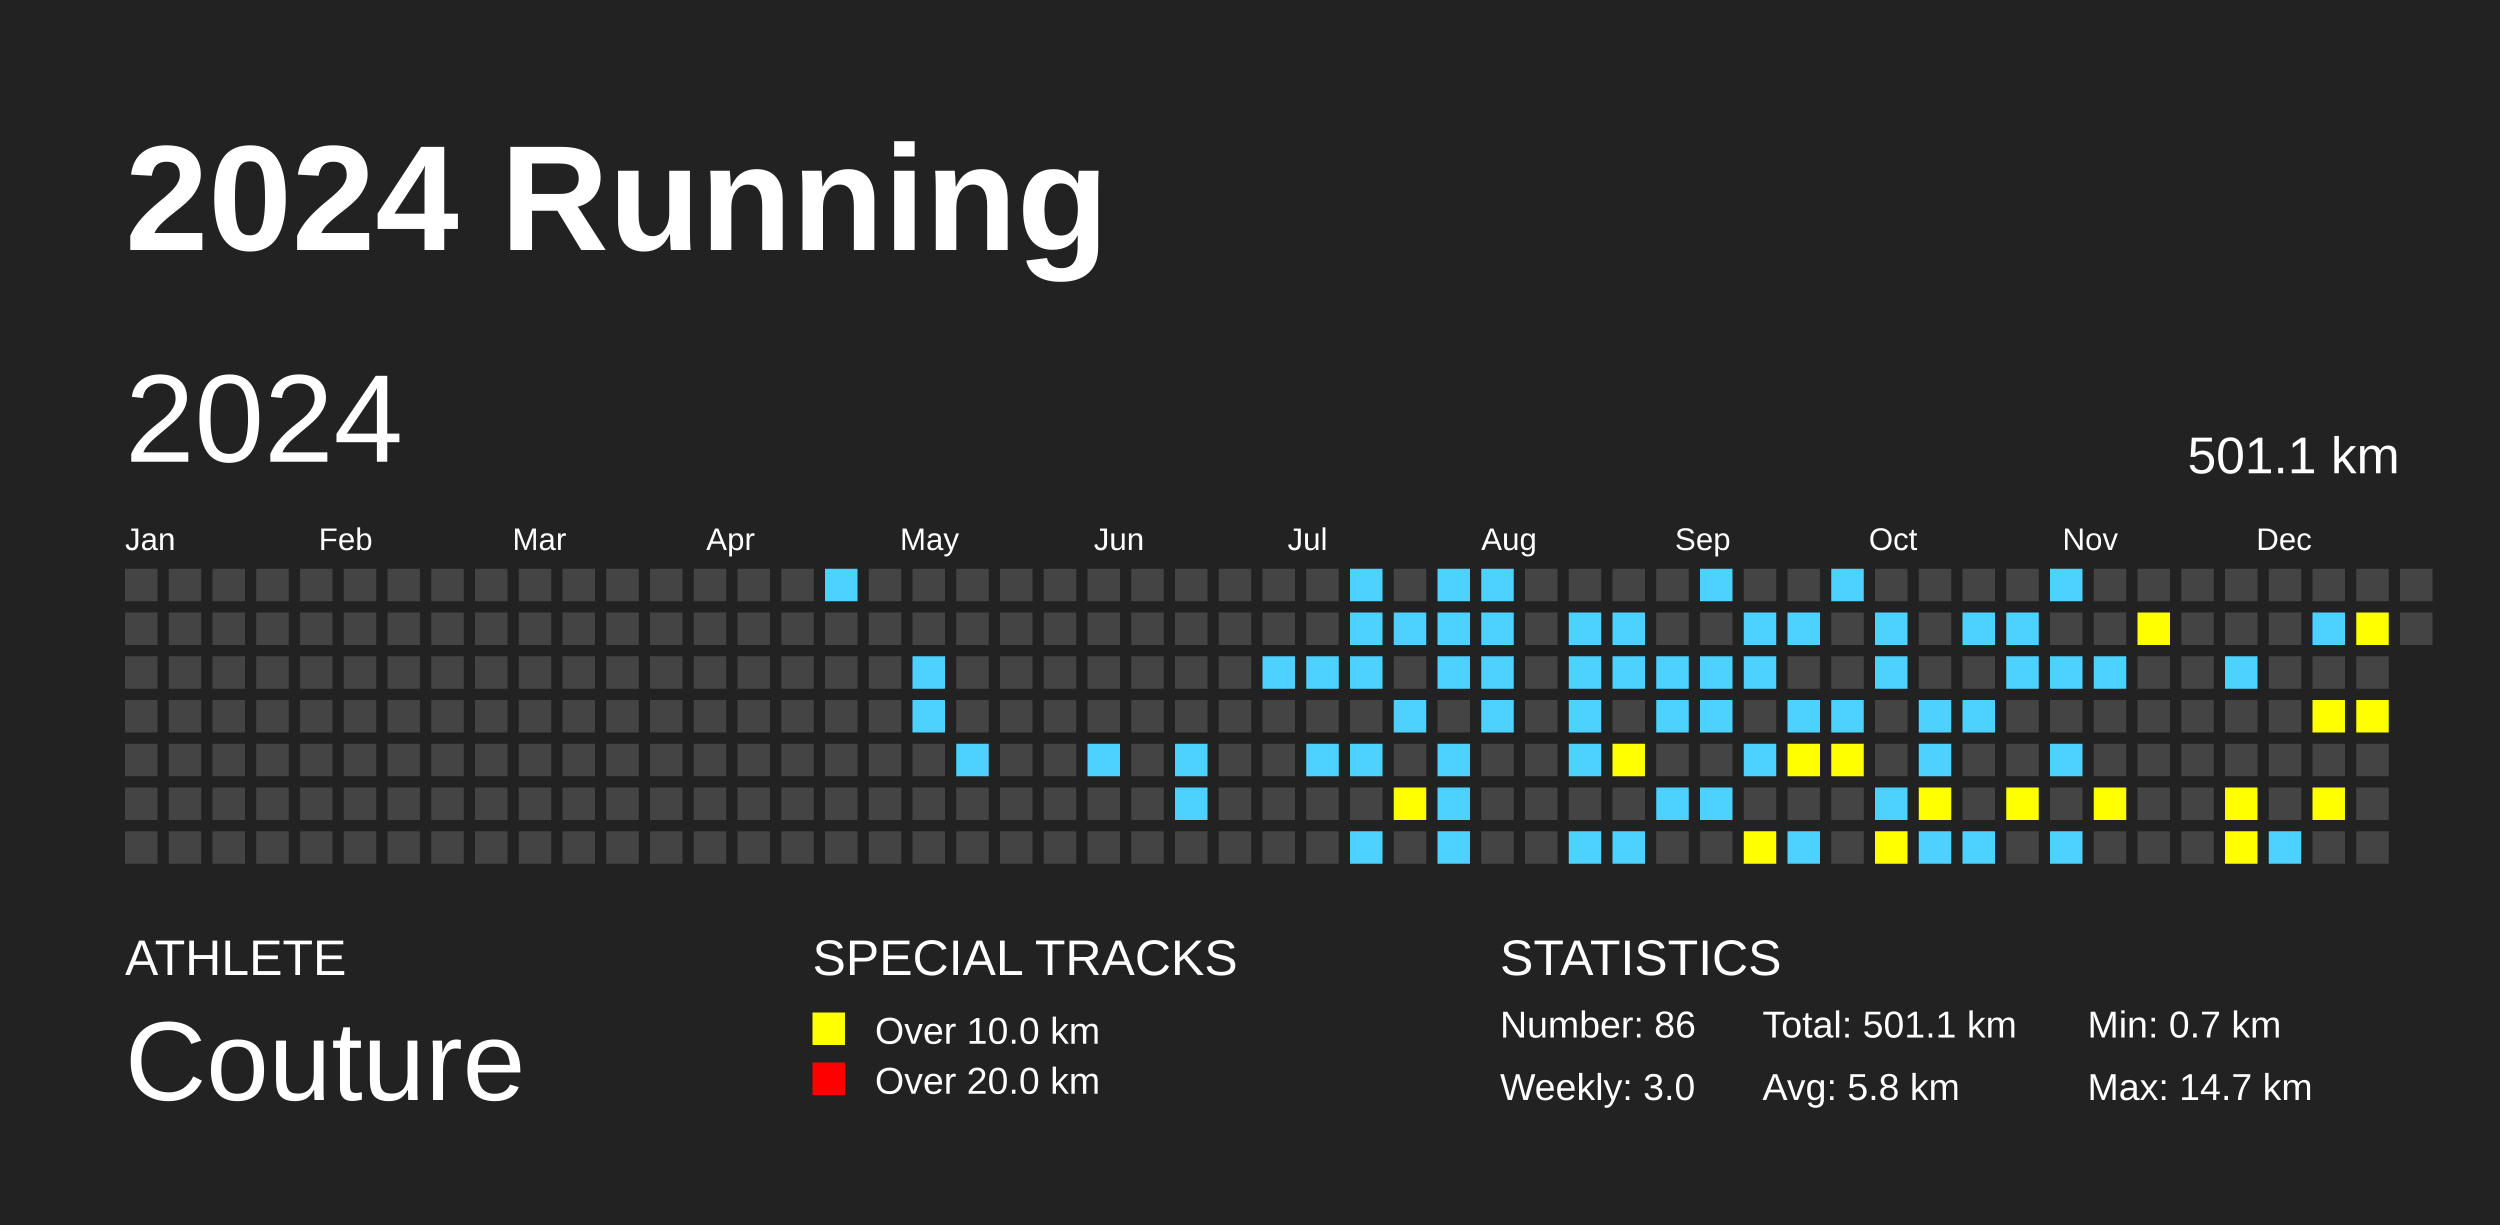
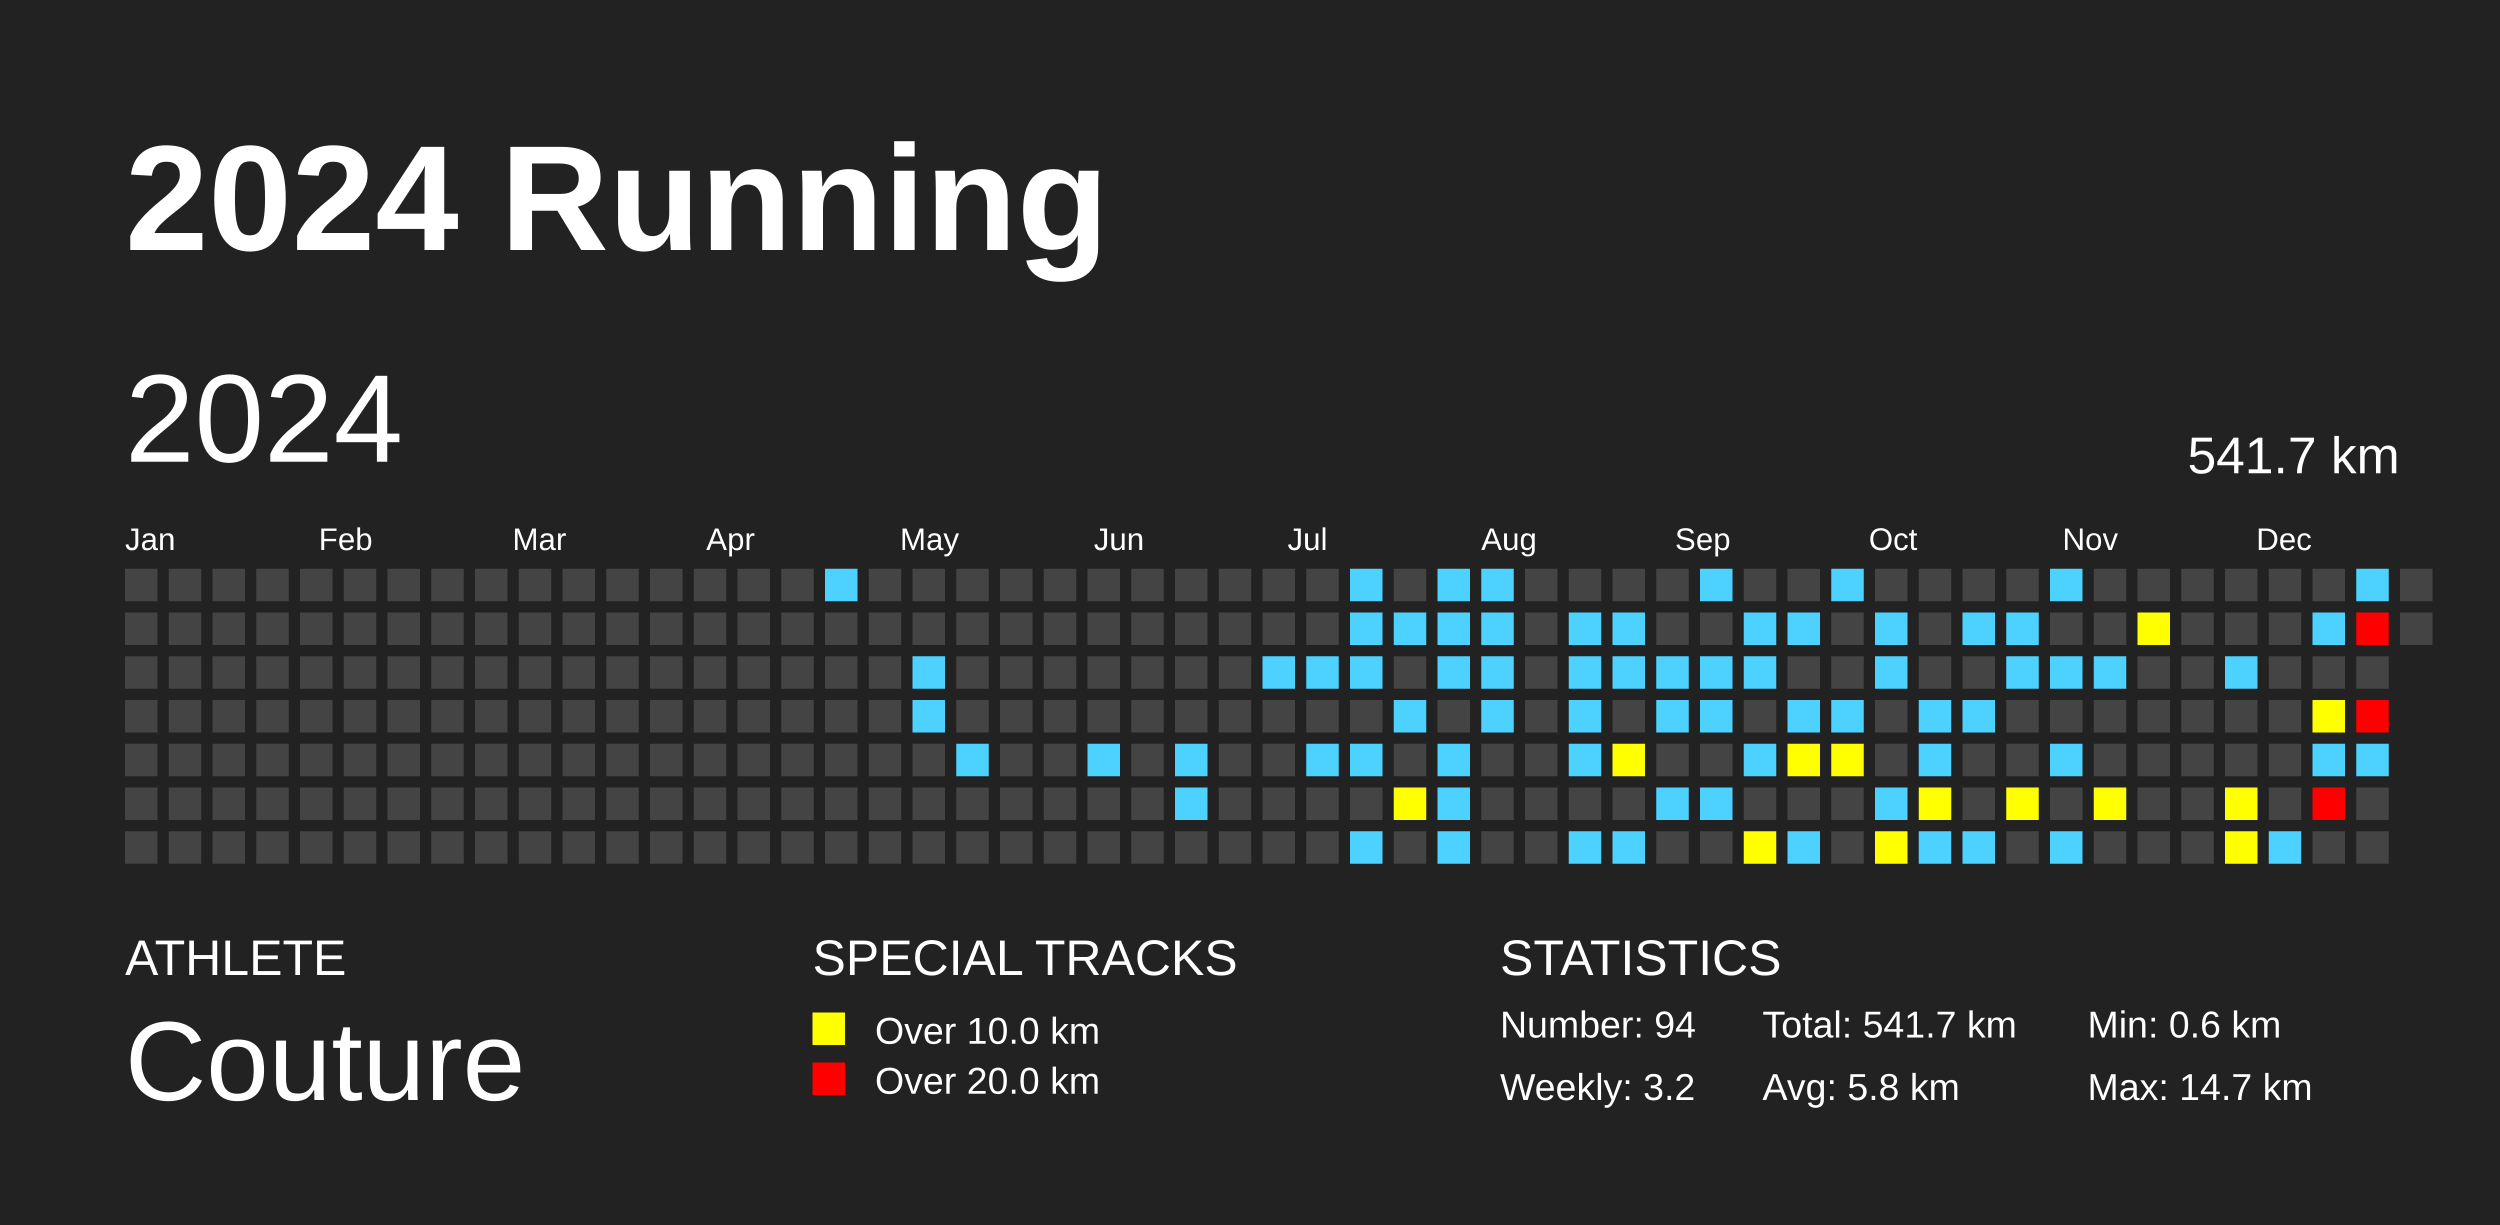
<svg xmlns="http://www.w3.org/2000/svg" baseProfile="full" height="98mm" version="1.1" viewBox="0,0,200,98" width="200mm">
  <defs />
  <rect fill="#222222" height="98" width="200" x="0" y="0" />
  <text fill="#FFFFFF" style="font-size:12px; font-family:Arial; font-weight:bold;" x="10" y="20">2024 Running</text>
  <text fill="#FFFFFF" style="font-size:4px; font-family:Arial" x="10" y="78">ATHLETE</text>
  <text fill="#FFFFFF" style="font-size:9px; font-family:Arial" x="10" y="88">Couture</text>
  <text fill="#FFFFFF" style="font-size:4px; font-family:Arial" x="65" y="78">SPECIAL TRACKS</text>
  <rect fill="yellow" height="2.6" width="2.6" x="65" y="81" />
  <text fill="#FFFFFF" style="font-size:3px; font-family:Arial" x="70" y="83.5">Over 10.0 km</text>
  <rect fill="red" height="2.6" width="2.6" x="65" y="85" />
  <text fill="#FFFFFF" style="font-size:3px; font-family:Arial" x="70" y="87.5">Over 20.0 km</text>
  <text fill="#FFFFFF" style="font-size:4px; font-family:Arial" x="120" y="78">STATISTICS</text>
-   <text fill="#FFFFFF" style="font-size:3px; font-family:Arial" x="120" y="83">Number: 86</text>
-   <text fill="#FFFFFF" style="font-size:3px; font-family:Arial" x="120" y="88">Weekly: 3.0</text>
-   <text fill="#FFFFFF" style="font-size:3px; font-family:Arial" x="141" y="83">Total: 501.1 km</text>
+   <text fill="#FFFFFF" style="font-size:3px; font-family:Arial" x="120" y="83">Number: 94</text>
+   <text fill="#FFFFFF" style="font-size:3px; font-family:Arial" x="120" y="88">Weekly: 3.2</text>
+   <text fill="#FFFFFF" style="font-size:3px; font-family:Arial" x="141" y="83">Total: 541.7 km</text>
  <text fill="#FFFFFF" style="font-size:3px; font-family:Arial" x="141" y="88">Avg: 5.8 km</text>
-   <text fill="#FFFFFF" style="font-size:3px; font-family:Arial" x="167" y="83">Min: 0.7 km</text>
+   <text fill="#FFFFFF" style="font-size:3px; font-family:Arial" x="167" y="83">Min: 0.6 km</text>
  <text fill="#FFFFFF" style="font-size:3px; font-family:Arial" x="167" y="88">Max: 14.7 km</text>
  <text dominant-baseline="hanging" fill="#FFFFFF" style="font-size:10.0px; font-family:Arial;" x="10" y="30">2024</text>
-   <text dominant-baseline="hanging" fill="#FFFFFF" style="font-size:4.125px; font-family:Arial;" x="175" y="35">501.1 km</text>
+   <text dominant-baseline="hanging" fill="#FFFFFF" style="font-size:4.125px; font-family:Arial;" x="175" y="35">541.7 km</text>
  <text fill="#FFFFFF" style="font-size:2.5px; font-family:Arial" x="10.0" y="44">Jan</text>
  <text fill="#FFFFFF" style="font-size:2.5px; font-family:Arial" x="25.5" y="44">Feb</text>
  <text fill="#FFFFFF" style="font-size:2.5px; font-family:Arial" x="41.0" y="44">Mar</text>
  <text fill="#FFFFFF" style="font-size:2.5px; font-family:Arial" x="56.5" y="44">Apr</text>
  <text fill="#FFFFFF" style="font-size:2.5px; font-family:Arial" x="72.0" y="44">May</text>
  <text fill="#FFFFFF" style="font-size:2.5px; font-family:Arial" x="87.5" y="44">Jun</text>
  <text fill="#FFFFFF" style="font-size:2.5px; font-family:Arial" x="103.0" y="44">Jul</text>
  <text fill="#FFFFFF" style="font-size:2.5px; font-family:Arial" x="118.5" y="44">Aug</text>
  <text fill="#FFFFFF" style="font-size:2.5px; font-family:Arial" x="134.0" y="44">Sep</text>
  <text fill="#FFFFFF" style="font-size:2.5px; font-family:Arial" x="149.5" y="44">Oct</text>
  <text fill="#FFFFFF" style="font-size:2.5px; font-family:Arial" x="165.0" y="44">Nov</text>
  <text fill="#FFFFFF" style="font-size:2.5px; font-family:Arial" x="180.5" y="44">Dec</text>
  <rect fill="#444444" height="2.6" width="2.6" x="10.0" y="45.5" />
  <rect fill="#444444" height="2.6" width="2.6" x="10.0" y="49.0" />
  <rect fill="#444444" height="2.6" width="2.6" x="10.0" y="52.5" />
  <rect fill="#444444" height="2.6" width="2.6" x="10.0" y="56.0" />
  <rect fill="#444444" height="2.6" width="2.6" x="10.0" y="59.5" />
  <rect fill="#444444" height="2.6" width="2.6" x="10.0" y="63.0" />
  <rect fill="#444444" height="2.6" width="2.6" x="10.0" y="66.5" />
  <rect fill="#444444" height="2.6" width="2.6" x="13.5" y="45.5" />
  <rect fill="#444444" height="2.6" width="2.6" x="13.5" y="49.0" />
  <rect fill="#444444" height="2.6" width="2.6" x="13.5" y="52.5" />
  <rect fill="#444444" height="2.6" width="2.6" x="13.5" y="56.0" />
  <rect fill="#444444" height="2.6" width="2.6" x="13.5" y="59.5" />
  <rect fill="#444444" height="2.6" width="2.6" x="13.5" y="63.0" />
  <rect fill="#444444" height="2.6" width="2.6" x="13.5" y="66.5" />
  <rect fill="#444444" height="2.6" width="2.6" x="17.0" y="45.5" />
  <rect fill="#444444" height="2.6" width="2.6" x="17.0" y="49.0" />
  <rect fill="#444444" height="2.6" width="2.6" x="17.0" y="52.5" />
  <rect fill="#444444" height="2.6" width="2.6" x="17.0" y="56.0" />
  <rect fill="#444444" height="2.6" width="2.6" x="17.0" y="59.5" />
  <rect fill="#444444" height="2.6" width="2.6" x="17.0" y="63.0" />
  <rect fill="#444444" height="2.6" width="2.6" x="17.0" y="66.5" />
  <rect fill="#444444" height="2.6" width="2.6" x="20.5" y="45.5" />
  <rect fill="#444444" height="2.6" width="2.6" x="20.5" y="49.0" />
  <rect fill="#444444" height="2.6" width="2.6" x="20.5" y="52.5" />
  <rect fill="#444444" height="2.6" width="2.6" x="20.5" y="56.0" />
  <rect fill="#444444" height="2.6" width="2.6" x="20.5" y="59.5" />
  <rect fill="#444444" height="2.6" width="2.6" x="20.5" y="63.0" />
  <rect fill="#444444" height="2.6" width="2.6" x="20.5" y="66.5" />
  <rect fill="#444444" height="2.6" width="2.6" x="24.0" y="45.5" />
  <rect fill="#444444" height="2.6" width="2.6" x="24.0" y="49.0" />
  <rect fill="#444444" height="2.6" width="2.6" x="24.0" y="52.5" />
  <rect fill="#444444" height="2.6" width="2.6" x="24.0" y="56.0" />
  <rect fill="#444444" height="2.6" width="2.6" x="24.0" y="59.5" />
  <rect fill="#444444" height="2.6" width="2.6" x="24.0" y="63.0" />
  <rect fill="#444444" height="2.6" width="2.6" x="24.0" y="66.5" />
  <rect fill="#444444" height="2.6" width="2.6" x="27.5" y="45.5" />
  <rect fill="#444444" height="2.6" width="2.6" x="27.5" y="49.0" />
  <rect fill="#444444" height="2.6" width="2.6" x="27.5" y="52.5" />
  <rect fill="#444444" height="2.6" width="2.6" x="27.5" y="56.0" />
  <rect fill="#444444" height="2.6" width="2.6" x="27.5" y="59.5" />
  <rect fill="#444444" height="2.6" width="2.6" x="27.5" y="63.0" />
  <rect fill="#444444" height="2.6" width="2.6" x="27.5" y="66.5" />
  <rect fill="#444444" height="2.6" width="2.6" x="31.0" y="45.5" />
  <rect fill="#444444" height="2.6" width="2.6" x="31.0" y="49.0" />
  <rect fill="#444444" height="2.6" width="2.6" x="31.0" y="52.5" />
  <rect fill="#444444" height="2.6" width="2.6" x="31.0" y="56.0" />
  <rect fill="#444444" height="2.6" width="2.6" x="31.0" y="59.5" />
  <rect fill="#444444" height="2.6" width="2.6" x="31.0" y="63.0" />
  <rect fill="#444444" height="2.6" width="2.6" x="31.0" y="66.5" />
  <rect fill="#444444" height="2.6" width="2.6" x="34.5" y="45.5" />
  <rect fill="#444444" height="2.6" width="2.6" x="34.5" y="49.0" />
  <rect fill="#444444" height="2.6" width="2.6" x="34.5" y="52.5" />
  <rect fill="#444444" height="2.6" width="2.6" x="34.5" y="56.0" />
  <rect fill="#444444" height="2.6" width="2.6" x="34.5" y="59.5" />
  <rect fill="#444444" height="2.6" width="2.6" x="34.5" y="63.0" />
  <rect fill="#444444" height="2.6" width="2.6" x="34.5" y="66.5" />
  <rect fill="#444444" height="2.6" width="2.6" x="38.0" y="45.5" />
  <rect fill="#444444" height="2.6" width="2.6" x="38.0" y="49.0" />
  <rect fill="#444444" height="2.6" width="2.6" x="38.0" y="52.5" />
  <rect fill="#444444" height="2.6" width="2.6" x="38.0" y="56.0" />
  <rect fill="#444444" height="2.6" width="2.6" x="38.0" y="59.5" />
  <rect fill="#444444" height="2.6" width="2.6" x="38.0" y="63.0" />
  <rect fill="#444444" height="2.6" width="2.6" x="38.0" y="66.5" />
  <rect fill="#444444" height="2.6" width="2.6" x="41.5" y="45.5" />
  <rect fill="#444444" height="2.6" width="2.6" x="41.5" y="49.0" />
  <rect fill="#444444" height="2.6" width="2.6" x="41.5" y="52.5" />
  <rect fill="#444444" height="2.6" width="2.6" x="41.5" y="56.0" />
  <rect fill="#444444" height="2.6" width="2.6" x="41.5" y="59.5" />
  <rect fill="#444444" height="2.6" width="2.6" x="41.5" y="63.0" />
  <rect fill="#444444" height="2.6" width="2.6" x="41.5" y="66.5" />
  <rect fill="#444444" height="2.6" width="2.6" x="45.0" y="45.5" />
  <rect fill="#444444" height="2.6" width="2.6" x="45.0" y="49.0" />
  <rect fill="#444444" height="2.6" width="2.6" x="45.0" y="52.5" />
  <rect fill="#444444" height="2.6" width="2.6" x="45.0" y="56.0" />
  <rect fill="#444444" height="2.6" width="2.6" x="45.0" y="59.5" />
  <rect fill="#444444" height="2.6" width="2.6" x="45.0" y="63.0" />
  <rect fill="#444444" height="2.6" width="2.6" x="45.0" y="66.5" />
  <rect fill="#444444" height="2.6" width="2.6" x="48.5" y="45.5" />
  <rect fill="#444444" height="2.6" width="2.6" x="48.5" y="49.0" />
  <rect fill="#444444" height="2.6" width="2.6" x="48.5" y="52.5" />
  <rect fill="#444444" height="2.6" width="2.6" x="48.5" y="56.0" />
  <rect fill="#444444" height="2.6" width="2.6" x="48.5" y="59.5" />
  <rect fill="#444444" height="2.6" width="2.6" x="48.5" y="63.0" />
  <rect fill="#444444" height="2.6" width="2.6" x="48.5" y="66.5" />
  <rect fill="#444444" height="2.6" width="2.6" x="52.0" y="45.5" />
  <rect fill="#444444" height="2.6" width="2.6" x="52.0" y="49.0" />
  <rect fill="#444444" height="2.6" width="2.6" x="52.0" y="52.5" />
  <rect fill="#444444" height="2.6" width="2.6" x="52.0" y="56.0" />
  <rect fill="#444444" height="2.6" width="2.6" x="52.0" y="59.5" />
  <rect fill="#444444" height="2.6" width="2.6" x="52.0" y="63.0" />
  <rect fill="#444444" height="2.6" width="2.6" x="52.0" y="66.5" />
  <rect fill="#444444" height="2.6" width="2.6" x="55.5" y="45.5" />
  <rect fill="#444444" height="2.6" width="2.6" x="55.5" y="49.0" />
  <rect fill="#444444" height="2.6" width="2.6" x="55.5" y="52.5" />
  <rect fill="#444444" height="2.6" width="2.6" x="55.5" y="56.0" />
  <rect fill="#444444" height="2.6" width="2.6" x="55.5" y="59.5" />
  <rect fill="#444444" height="2.6" width="2.6" x="55.5" y="63.0" />
  <rect fill="#444444" height="2.6" width="2.6" x="55.5" y="66.5" />
  <rect fill="#444444" height="2.6" width="2.6" x="59.0" y="45.5" />
  <rect fill="#444444" height="2.6" width="2.6" x="59.0" y="49.0" />
  <rect fill="#444444" height="2.6" width="2.6" x="59.0" y="52.5" />
  <rect fill="#444444" height="2.6" width="2.6" x="59.0" y="56.0" />
  <rect fill="#444444" height="2.6" width="2.6" x="59.0" y="59.5" />
  <rect fill="#444444" height="2.6" width="2.6" x="59.0" y="63.0" />
  <rect fill="#444444" height="2.6" width="2.6" x="59.0" y="66.5" />
  <rect fill="#444444" height="2.6" width="2.6" x="62.5" y="45.5" />
  <rect fill="#444444" height="2.6" width="2.6" x="62.5" y="49.0" />
  <rect fill="#444444" height="2.6" width="2.6" x="62.5" y="52.5" />
  <rect fill="#444444" height="2.6" width="2.6" x="62.5" y="56.0" />
  <rect fill="#444444" height="2.6" width="2.6" x="62.5" y="59.5" />
  <rect fill="#444444" height="2.6" width="2.6" x="62.5" y="63.0" />
  <rect fill="#444444" height="2.6" width="2.6" x="62.5" y="66.5" />
  <rect fill="#4DD2FF" height="2.6" width="2.6" x="66.0" y="45.5" />
  <rect fill="#444444" height="2.6" width="2.6" x="66.0" y="49.0" />
  <rect fill="#444444" height="2.6" width="2.6" x="66.0" y="52.5" />
  <rect fill="#444444" height="2.6" width="2.6" x="66.0" y="56.0" />
  <rect fill="#444444" height="2.6" width="2.6" x="66.0" y="59.5" />
  <rect fill="#444444" height="2.6" width="2.6" x="66.0" y="63.0" />
  <rect fill="#444444" height="2.6" width="2.6" x="66.0" y="66.5" />
  <rect fill="#444444" height="2.6" width="2.6" x="69.5" y="45.5" />
  <rect fill="#444444" height="2.6" width="2.6" x="69.5" y="49.0" />
  <rect fill="#444444" height="2.6" width="2.6" x="69.5" y="52.5" />
  <rect fill="#444444" height="2.6" width="2.6" x="69.5" y="56.0" />
  <rect fill="#444444" height="2.6" width="2.6" x="69.5" y="59.5" />
  <rect fill="#444444" height="2.6" width="2.6" x="69.5" y="63.0" />
  <rect fill="#444444" height="2.6" width="2.6" x="69.5" y="66.5" />
  <rect fill="#444444" height="2.6" width="2.6" x="73.0" y="45.5" />
  <rect fill="#444444" height="2.6" width="2.6" x="73.0" y="49.0" />
  <rect fill="#4DD2FF" height="2.6" width="2.6" x="73.0" y="52.5" />
  <rect fill="#4DD2FF" height="2.6" width="2.6" x="73.0" y="56.0" />
  <rect fill="#444444" height="2.6" width="2.6" x="73.0" y="59.5" />
  <rect fill="#444444" height="2.6" width="2.6" x="73.0" y="63.0" />
  <rect fill="#444444" height="2.6" width="2.6" x="73.0" y="66.5" />
  <rect fill="#444444" height="2.6" width="2.6" x="76.5" y="45.5" />
  <rect fill="#444444" height="2.6" width="2.6" x="76.5" y="49.0" />
  <rect fill="#444444" height="2.6" width="2.6" x="76.5" y="52.5" />
  <rect fill="#444444" height="2.6" width="2.6" x="76.5" y="56.0" />
  <rect fill="#4DD2FF" height="2.6" width="2.6" x="76.5" y="59.5" />
  <rect fill="#444444" height="2.6" width="2.6" x="76.5" y="63.0" />
  <rect fill="#444444" height="2.6" width="2.6" x="76.5" y="66.5" />
  <rect fill="#444444" height="2.6" width="2.6" x="80.0" y="45.5" />
  <rect fill="#444444" height="2.6" width="2.6" x="80.0" y="49.0" />
  <rect fill="#444444" height="2.6" width="2.6" x="80.0" y="52.5" />
  <rect fill="#444444" height="2.6" width="2.6" x="80.0" y="56.0" />
  <rect fill="#444444" height="2.6" width="2.6" x="80.0" y="59.5" />
  <rect fill="#444444" height="2.6" width="2.6" x="80.0" y="63.0" />
  <rect fill="#444444" height="2.6" width="2.6" x="80.0" y="66.5" />
  <rect fill="#444444" height="2.6" width="2.6" x="83.5" y="45.5" />
  <rect fill="#444444" height="2.6" width="2.6" x="83.5" y="49.0" />
  <rect fill="#444444" height="2.6" width="2.6" x="83.5" y="52.5" />
  <rect fill="#444444" height="2.6" width="2.6" x="83.5" y="56.0" />
  <rect fill="#444444" height="2.6" width="2.6" x="83.5" y="59.5" />
  <rect fill="#444444" height="2.6" width="2.6" x="83.5" y="63.0" />
  <rect fill="#444444" height="2.6" width="2.6" x="83.5" y="66.5" />
  <rect fill="#444444" height="2.6" width="2.6" x="87.0" y="45.5" />
  <rect fill="#444444" height="2.6" width="2.6" x="87.0" y="49.0" />
  <rect fill="#444444" height="2.6" width="2.6" x="87.0" y="52.5" />
  <rect fill="#444444" height="2.6" width="2.6" x="87.0" y="56.0" />
  <rect fill="#4DD2FF" height="2.6" width="2.6" x="87.0" y="59.5" />
  <rect fill="#444444" height="2.6" width="2.6" x="87.0" y="63.0" />
  <rect fill="#444444" height="2.6" width="2.6" x="87.0" y="66.5" />
  <rect fill="#444444" height="2.6" width="2.6" x="90.5" y="45.5" />
  <rect fill="#444444" height="2.6" width="2.6" x="90.5" y="49.0" />
  <rect fill="#444444" height="2.6" width="2.6" x="90.5" y="52.5" />
  <rect fill="#444444" height="2.6" width="2.6" x="90.5" y="56.0" />
  <rect fill="#444444" height="2.6" width="2.6" x="90.5" y="59.5" />
  <rect fill="#444444" height="2.6" width="2.6" x="90.5" y="63.0" />
  <rect fill="#444444" height="2.6" width="2.6" x="90.5" y="66.5" />
  <rect fill="#444444" height="2.6" width="2.6" x="94.0" y="45.5" />
  <rect fill="#444444" height="2.6" width="2.6" x="94.0" y="49.0" />
  <rect fill="#444444" height="2.6" width="2.6" x="94.0" y="52.5" />
  <rect fill="#444444" height="2.6" width="2.6" x="94.0" y="56.0" />
  <rect fill="#4DD2FF" height="2.6" width="2.6" x="94.0" y="59.5" />
  <rect fill="#4DD2FF" height="2.6" width="2.6" x="94.0" y="63.0" />
  <rect fill="#444444" height="2.6" width="2.6" x="94.0" y="66.5" />
  <rect fill="#444444" height="2.6" width="2.6" x="97.5" y="45.5" />
  <rect fill="#444444" height="2.6" width="2.6" x="97.5" y="49.0" />
  <rect fill="#444444" height="2.6" width="2.6" x="97.5" y="52.5" />
  <rect fill="#444444" height="2.6" width="2.6" x="97.5" y="56.0" />
  <rect fill="#444444" height="2.6" width="2.6" x="97.5" y="59.5" />
  <rect fill="#444444" height="2.6" width="2.6" x="97.5" y="63.0" />
  <rect fill="#444444" height="2.6" width="2.6" x="97.5" y="66.5" />
  <rect fill="#444444" height="2.6" width="2.6" x="101.0" y="45.5" />
  <rect fill="#444444" height="2.6" width="2.6" x="101.0" y="49.0" />
  <rect fill="#4DD2FF" height="2.6" width="2.6" x="101.0" y="52.5" />
  <rect fill="#444444" height="2.6" width="2.6" x="101.0" y="56.0" />
  <rect fill="#444444" height="2.6" width="2.6" x="101.0" y="59.5" />
  <rect fill="#444444" height="2.6" width="2.6" x="101.0" y="63.0" />
  <rect fill="#444444" height="2.6" width="2.6" x="101.0" y="66.5" />
  <rect fill="#444444" height="2.6" width="2.6" x="104.5" y="45.5" />
  <rect fill="#444444" height="2.6" width="2.6" x="104.5" y="49.0" />
  <rect fill="#4DD2FF" height="2.6" width="2.6" x="104.5" y="52.5" />
  <rect fill="#444444" height="2.6" width="2.6" x="104.5" y="56.0" />
  <rect fill="#4DD2FF" height="2.6" width="2.6" x="104.5" y="59.5" />
  <rect fill="#444444" height="2.6" width="2.6" x="104.5" y="63.0" />
  <rect fill="#444444" height="2.6" width="2.6" x="104.5" y="66.5" />
  <rect fill="#4DD2FF" height="2.6" width="2.6" x="108.0" y="45.5" />
  <rect fill="#4DD2FF" height="2.6" width="2.6" x="108.0" y="49.0" />
  <rect fill="#4DD2FF" height="2.6" width="2.6" x="108.0" y="52.5" />
  <rect fill="#444444" height="2.6" width="2.6" x="108.0" y="56.0" />
  <rect fill="#4DD2FF" height="2.6" width="2.6" x="108.0" y="59.5" />
  <rect fill="#444444" height="2.6" width="2.6" x="108.0" y="63.0" />
  <rect fill="#4DD2FF" height="2.6" width="2.6" x="108.0" y="66.5" />
  <rect fill="#444444" height="2.6" width="2.6" x="111.5" y="45.5" />
  <rect fill="#4DD2FF" height="2.6" width="2.6" x="111.5" y="49.0" />
  <rect fill="#444444" height="2.6" width="2.6" x="111.5" y="52.5" />
  <rect fill="#4DD2FF" height="2.6" width="2.6" x="111.5" y="56.0" />
  <rect fill="#444444" height="2.6" width="2.6" x="111.5" y="59.5" />
  <rect fill="yellow" height="2.6" width="2.6" x="111.5" y="63.0" />
  <rect fill="#444444" height="2.6" width="2.6" x="111.5" y="66.5" />
  <rect fill="#4DD2FF" height="2.6" width="2.6" x="115.0" y="45.5" />
  <rect fill="#4DD2FF" height="2.6" width="2.6" x="115.0" y="49.0" />
  <rect fill="#4DD2FF" height="2.6" width="2.6" x="115.0" y="52.5" />
  <rect fill="#444444" height="2.6" width="2.6" x="115.0" y="56.0" />
  <rect fill="#4DD2FF" height="2.6" width="2.6" x="115.0" y="59.5" />
  <rect fill="#4DD2FF" height="2.6" width="2.6" x="115.0" y="63.0" />
  <rect fill="#4DD2FF" height="2.6" width="2.6" x="115.0" y="66.5" />
  <rect fill="#4DD2FF" height="2.6" width="2.6" x="118.5" y="45.5" />
  <rect fill="#4DD2FF" height="2.6" width="2.6" x="118.5" y="49.0" />
  <rect fill="#4DD2FF" height="2.6" width="2.6" x="118.5" y="52.5" />
  <rect fill="#4DD2FF" height="2.6" width="2.6" x="118.5" y="56.0" />
  <rect fill="#444444" height="2.6" width="2.6" x="118.5" y="59.5" />
  <rect fill="#444444" height="2.6" width="2.6" x="118.5" y="63.0" />
  <rect fill="#444444" height="2.6" width="2.6" x="118.5" y="66.5" />
  <rect fill="#444444" height="2.6" width="2.6" x="122.0" y="45.5" />
  <rect fill="#444444" height="2.6" width="2.6" x="122.0" y="49.0" />
  <rect fill="#444444" height="2.6" width="2.6" x="122.0" y="52.5" />
  <rect fill="#444444" height="2.6" width="2.6" x="122.0" y="56.0" />
  <rect fill="#444444" height="2.6" width="2.6" x="122.0" y="59.5" />
  <rect fill="#444444" height="2.6" width="2.6" x="122.0" y="63.0" />
  <rect fill="#444444" height="2.6" width="2.6" x="122.0" y="66.5" />
  <rect fill="#444444" height="2.6" width="2.6" x="125.5" y="45.5" />
  <rect fill="#4DD2FF" height="2.6" width="2.6" x="125.5" y="49.0" />
  <rect fill="#4DD2FF" height="2.6" width="2.6" x="125.5" y="52.5" />
  <rect fill="#4DD2FF" height="2.6" width="2.6" x="125.5" y="56.0" />
  <rect fill="#4DD2FF" height="2.6" width="2.6" x="125.5" y="59.5" />
  <rect fill="#444444" height="2.6" width="2.6" x="125.5" y="63.0" />
  <rect fill="#4DD2FF" height="2.6" width="2.6" x="125.5" y="66.5" />
  <rect fill="#444444" height="2.6" width="2.6" x="129.0" y="45.5" />
  <rect fill="#4DD2FF" height="2.6" width="2.6" x="129.0" y="49.0" />
  <rect fill="#4DD2FF" height="2.6" width="2.6" x="129.0" y="52.5" />
  <rect fill="#444444" height="2.6" width="2.6" x="129.0" y="56.0" />
  <rect fill="yellow" height="2.6" width="2.6" x="129.0" y="59.5" />
  <rect fill="#444444" height="2.6" width="2.6" x="129.0" y="63.0" />
  <rect fill="#4DD2FF" height="2.6" width="2.6" x="129.0" y="66.5" />
  <rect fill="#444444" height="2.6" width="2.6" x="132.5" y="45.5" />
  <rect fill="#444444" height="2.6" width="2.6" x="132.5" y="49.0" />
  <rect fill="#4DD2FF" height="2.6" width="2.6" x="132.5" y="52.5" />
  <rect fill="#4DD2FF" height="2.6" width="2.6" x="132.5" y="56.0" />
  <rect fill="#444444" height="2.6" width="2.6" x="132.5" y="59.5" />
  <rect fill="#4DD2FF" height="2.6" width="2.6" x="132.5" y="63.0" />
  <rect fill="#444444" height="2.6" width="2.6" x="132.5" y="66.5" />
  <rect fill="#4DD2FF" height="2.6" width="2.6" x="136.0" y="45.5" />
  <rect fill="#444444" height="2.6" width="2.6" x="136.0" y="49.0" />
  <rect fill="#4DD2FF" height="2.6" width="2.6" x="136.0" y="52.5" />
  <rect fill="#4DD2FF" height="2.6" width="2.6" x="136.0" y="56.0" />
  <rect fill="#444444" height="2.6" width="2.6" x="136.0" y="59.5" />
  <rect fill="#4DD2FF" height="2.6" width="2.6" x="136.0" y="63.0" />
  <rect fill="#444444" height="2.6" width="2.6" x="136.0" y="66.5" />
  <rect fill="#444444" height="2.6" width="2.6" x="139.5" y="45.5" />
  <rect fill="#4DD2FF" height="2.6" width="2.6" x="139.5" y="49.0" />
  <rect fill="#4DD2FF" height="2.6" width="2.6" x="139.5" y="52.5" />
  <rect fill="#444444" height="2.6" width="2.6" x="139.5" y="56.0" />
  <rect fill="#4DD2FF" height="2.6" width="2.6" x="139.5" y="59.5" />
  <rect fill="#444444" height="2.6" width="2.6" x="139.5" y="63.0" />
  <rect fill="yellow" height="2.6" width="2.6" x="139.5" y="66.5" />
  <rect fill="#444444" height="2.6" width="2.6" x="143.0" y="45.5" />
  <rect fill="#4DD2FF" height="2.6" width="2.6" x="143.0" y="49.0" />
  <rect fill="#444444" height="2.6" width="2.6" x="143.0" y="52.5" />
  <rect fill="#4DD2FF" height="2.6" width="2.6" x="143.0" y="56.0" />
  <rect fill="yellow" height="2.6" width="2.6" x="143.0" y="59.5" />
  <rect fill="#444444" height="2.6" width="2.6" x="143.0" y="63.0" />
  <rect fill="#4DD2FF" height="2.6" width="2.6" x="143.0" y="66.5" />
  <rect fill="#4DD2FF" height="2.6" width="2.6" x="146.5" y="45.5" />
  <rect fill="#444444" height="2.6" width="2.6" x="146.5" y="49.0" />
  <rect fill="#444444" height="2.6" width="2.6" x="146.5" y="52.5" />
  <rect fill="#4DD2FF" height="2.6" width="2.6" x="146.5" y="56.0" />
  <rect fill="yellow" height="2.6" width="2.6" x="146.5" y="59.5" />
  <rect fill="#444444" height="2.6" width="2.6" x="146.5" y="63.0" />
  <rect fill="#444444" height="2.6" width="2.6" x="146.5" y="66.5" />
  <rect fill="#444444" height="2.6" width="2.6" x="150.0" y="45.5" />
  <rect fill="#4DD2FF" height="2.6" width="2.6" x="150.0" y="49.0" />
  <rect fill="#4DD2FF" height="2.6" width="2.6" x="150.0" y="52.5" />
  <rect fill="#444444" height="2.6" width="2.6" x="150.0" y="56.0" />
  <rect fill="#444444" height="2.6" width="2.6" x="150.0" y="59.5" />
  <rect fill="#4DD2FF" height="2.6" width="2.6" x="150.0" y="63.0" />
  <rect fill="yellow" height="2.6" width="2.6" x="150.0" y="66.5" />
  <rect fill="#444444" height="2.6" width="2.6" x="153.5" y="45.5" />
  <rect fill="#444444" height="2.6" width="2.6" x="153.5" y="49.0" />
  <rect fill="#444444" height="2.6" width="2.6" x="153.5" y="52.5" />
  <rect fill="#4DD2FF" height="2.6" width="2.6" x="153.5" y="56.0" />
  <rect fill="#4DD2FF" height="2.6" width="2.6" x="153.5" y="59.5" />
  <rect fill="yellow" height="2.6" width="2.6" x="153.5" y="63.0" />
  <rect fill="#4DD2FF" height="2.6" width="2.6" x="153.5" y="66.5" />
  <rect fill="#444444" height="2.6" width="2.6" x="157.0" y="45.5" />
  <rect fill="#4DD2FF" height="2.6" width="2.6" x="157.0" y="49.0" />
  <rect fill="#444444" height="2.6" width="2.6" x="157.0" y="52.5" />
  <rect fill="#4DD2FF" height="2.6" width="2.6" x="157.0" y="56.0" />
  <rect fill="#444444" height="2.6" width="2.6" x="157.0" y="59.5" />
  <rect fill="#444444" height="2.6" width="2.6" x="157.0" y="63.0" />
  <rect fill="#4DD2FF" height="2.6" width="2.6" x="157.0" y="66.5" />
  <rect fill="#444444" height="2.6" width="2.6" x="160.5" y="45.5" />
  <rect fill="#4DD2FF" height="2.6" width="2.6" x="160.5" y="49.0" />
  <rect fill="#4DD2FF" height="2.6" width="2.6" x="160.5" y="52.5" />
  <rect fill="#444444" height="2.6" width="2.6" x="160.5" y="56.0" />
  <rect fill="#444444" height="2.6" width="2.6" x="160.5" y="59.5" />
  <rect fill="yellow" height="2.6" width="2.6" x="160.5" y="63.0" />
  <rect fill="#444444" height="2.6" width="2.6" x="160.5" y="66.5" />
  <rect fill="#4DD2FF" height="2.6" width="2.6" x="164.0" y="45.5" />
  <rect fill="#444444" height="2.6" width="2.6" x="164.0" y="49.0" />
  <rect fill="#4DD2FF" height="2.6" width="2.6" x="164.0" y="52.5" />
  <rect fill="#444444" height="2.6" width="2.6" x="164.0" y="56.0" />
  <rect fill="#4DD2FF" height="2.6" width="2.6" x="164.0" y="59.5" />
  <rect fill="#444444" height="2.6" width="2.6" x="164.0" y="63.0" />
  <rect fill="#4DD2FF" height="2.6" width="2.6" x="164.0" y="66.5" />
  <rect fill="#444444" height="2.6" width="2.6" x="167.5" y="45.5" />
  <rect fill="#444444" height="2.6" width="2.6" x="167.5" y="49.0" />
  <rect fill="#4DD2FF" height="2.6" width="2.6" x="167.5" y="52.5" />
  <rect fill="#444444" height="2.6" width="2.6" x="167.5" y="56.0" />
  <rect fill="#444444" height="2.6" width="2.6" x="167.5" y="59.5" />
  <rect fill="yellow" height="2.6" width="2.6" x="167.5" y="63.0" />
  <rect fill="#444444" height="2.6" width="2.6" x="167.5" y="66.5" />
  <rect fill="#444444" height="2.6" width="2.6" x="171.0" y="45.5" />
  <rect fill="yellow" height="2.6" width="2.6" x="171.0" y="49.0" />
  <rect fill="#444444" height="2.6" width="2.6" x="171.0" y="52.5" />
  <rect fill="#444444" height="2.6" width="2.6" x="171.0" y="56.0" />
  <rect fill="#444444" height="2.6" width="2.6" x="171.0" y="59.5" />
  <rect fill="#444444" height="2.6" width="2.6" x="171.0" y="63.0" />
  <rect fill="#444444" height="2.6" width="2.6" x="171.0" y="66.5" />
  <rect fill="#444444" height="2.6" width="2.6" x="174.5" y="45.5" />
  <rect fill="#444444" height="2.6" width="2.6" x="174.5" y="49.0" />
  <rect fill="#444444" height="2.6" width="2.6" x="174.5" y="52.5" />
  <rect fill="#444444" height="2.6" width="2.6" x="174.5" y="56.0" />
  <rect fill="#444444" height="2.6" width="2.6" x="174.5" y="59.5" />
  <rect fill="#444444" height="2.6" width="2.6" x="174.5" y="63.0" />
  <rect fill="#444444" height="2.6" width="2.6" x="174.5" y="66.5" />
  <rect fill="#444444" height="2.6" width="2.6" x="178.0" y="45.5" />
  <rect fill="#444444" height="2.6" width="2.6" x="178.0" y="49.0" />
  <rect fill="#4DD2FF" height="2.6" width="2.6" x="178.0" y="52.5" />
  <rect fill="#444444" height="2.6" width="2.6" x="178.0" y="56.0" />
  <rect fill="#444444" height="2.6" width="2.6" x="178.0" y="59.5" />
  <rect fill="yellow" height="2.6" width="2.6" x="178.0" y="63.0" />
  <rect fill="yellow" height="2.6" width="2.6" x="178.0" y="66.5" />
  <rect fill="#444444" height="2.6" width="2.6" x="181.5" y="45.5" />
  <rect fill="#444444" height="2.6" width="2.6" x="181.5" y="49.0" />
  <rect fill="#444444" height="2.6" width="2.6" x="181.5" y="52.5" />
  <rect fill="#444444" height="2.6" width="2.6" x="181.5" y="56.0" />
  <rect fill="#444444" height="2.6" width="2.6" x="181.5" y="59.5" />
  <rect fill="#444444" height="2.6" width="2.6" x="181.5" y="63.0" />
  <rect fill="#4DD2FF" height="2.6" width="2.6" x="181.5" y="66.5" />
  <rect fill="#444444" height="2.6" width="2.6" x="185.0" y="45.5" />
  <rect fill="#4DD2FF" height="2.6" width="2.6" x="185.0" y="49.0" />
  <rect fill="#444444" height="2.6" width="2.6" x="185.0" y="52.5" />
  <rect fill="yellow" height="2.6" width="2.6" x="185.0" y="56.0" />
-   <rect fill="#444444" height="2.6" width="2.6" x="185.0" y="59.5" />
-   <rect fill="yellow" height="2.6" width="2.6" x="185.0" y="63.0" />
+   <rect fill="#4DD2FF" height="2.6" width="2.6" x="185.0" y="59.5" />
+   <rect fill="red" height="2.6" width="2.6" x="185.0" y="63.0" />
  <rect fill="#444444" height="2.6" width="2.6" x="185.0" y="66.5" />
-   <rect fill="#444444" height="2.6" width="2.6" x="188.5" y="45.5" />
-   <rect fill="yellow" height="2.6" width="2.6" x="188.5" y="49.0" />
+   <rect fill="#4DD2FF" height="2.6" width="2.6" x="188.5" y="45.5" />
+   <rect fill="red" height="2.6" width="2.6" x="188.5" y="49.0" />
  <rect fill="#444444" height="2.6" width="2.6" x="188.5" y="52.5" />
-   <rect fill="yellow" height="2.6" width="2.6" x="188.5" y="56.0" />
-   <rect fill="#444444" height="2.6" width="2.6" x="188.5" y="59.5" />
+   <rect fill="red" height="2.6" width="2.6" x="188.5" y="56.0" />
+   <rect fill="#4DD2FF" height="2.6" width="2.6" x="188.5" y="59.5" />
  <rect fill="#444444" height="2.6" width="2.6" x="188.5" y="63.0" />
  <rect fill="#444444" height="2.6" width="2.6" x="188.5" y="66.5" />
  <rect fill="#444444" height="2.6" width="2.6" x="192.0" y="45.5" />
  <rect fill="#444444" height="2.6" width="2.6" x="192.0" y="49.0" />
</svg>
